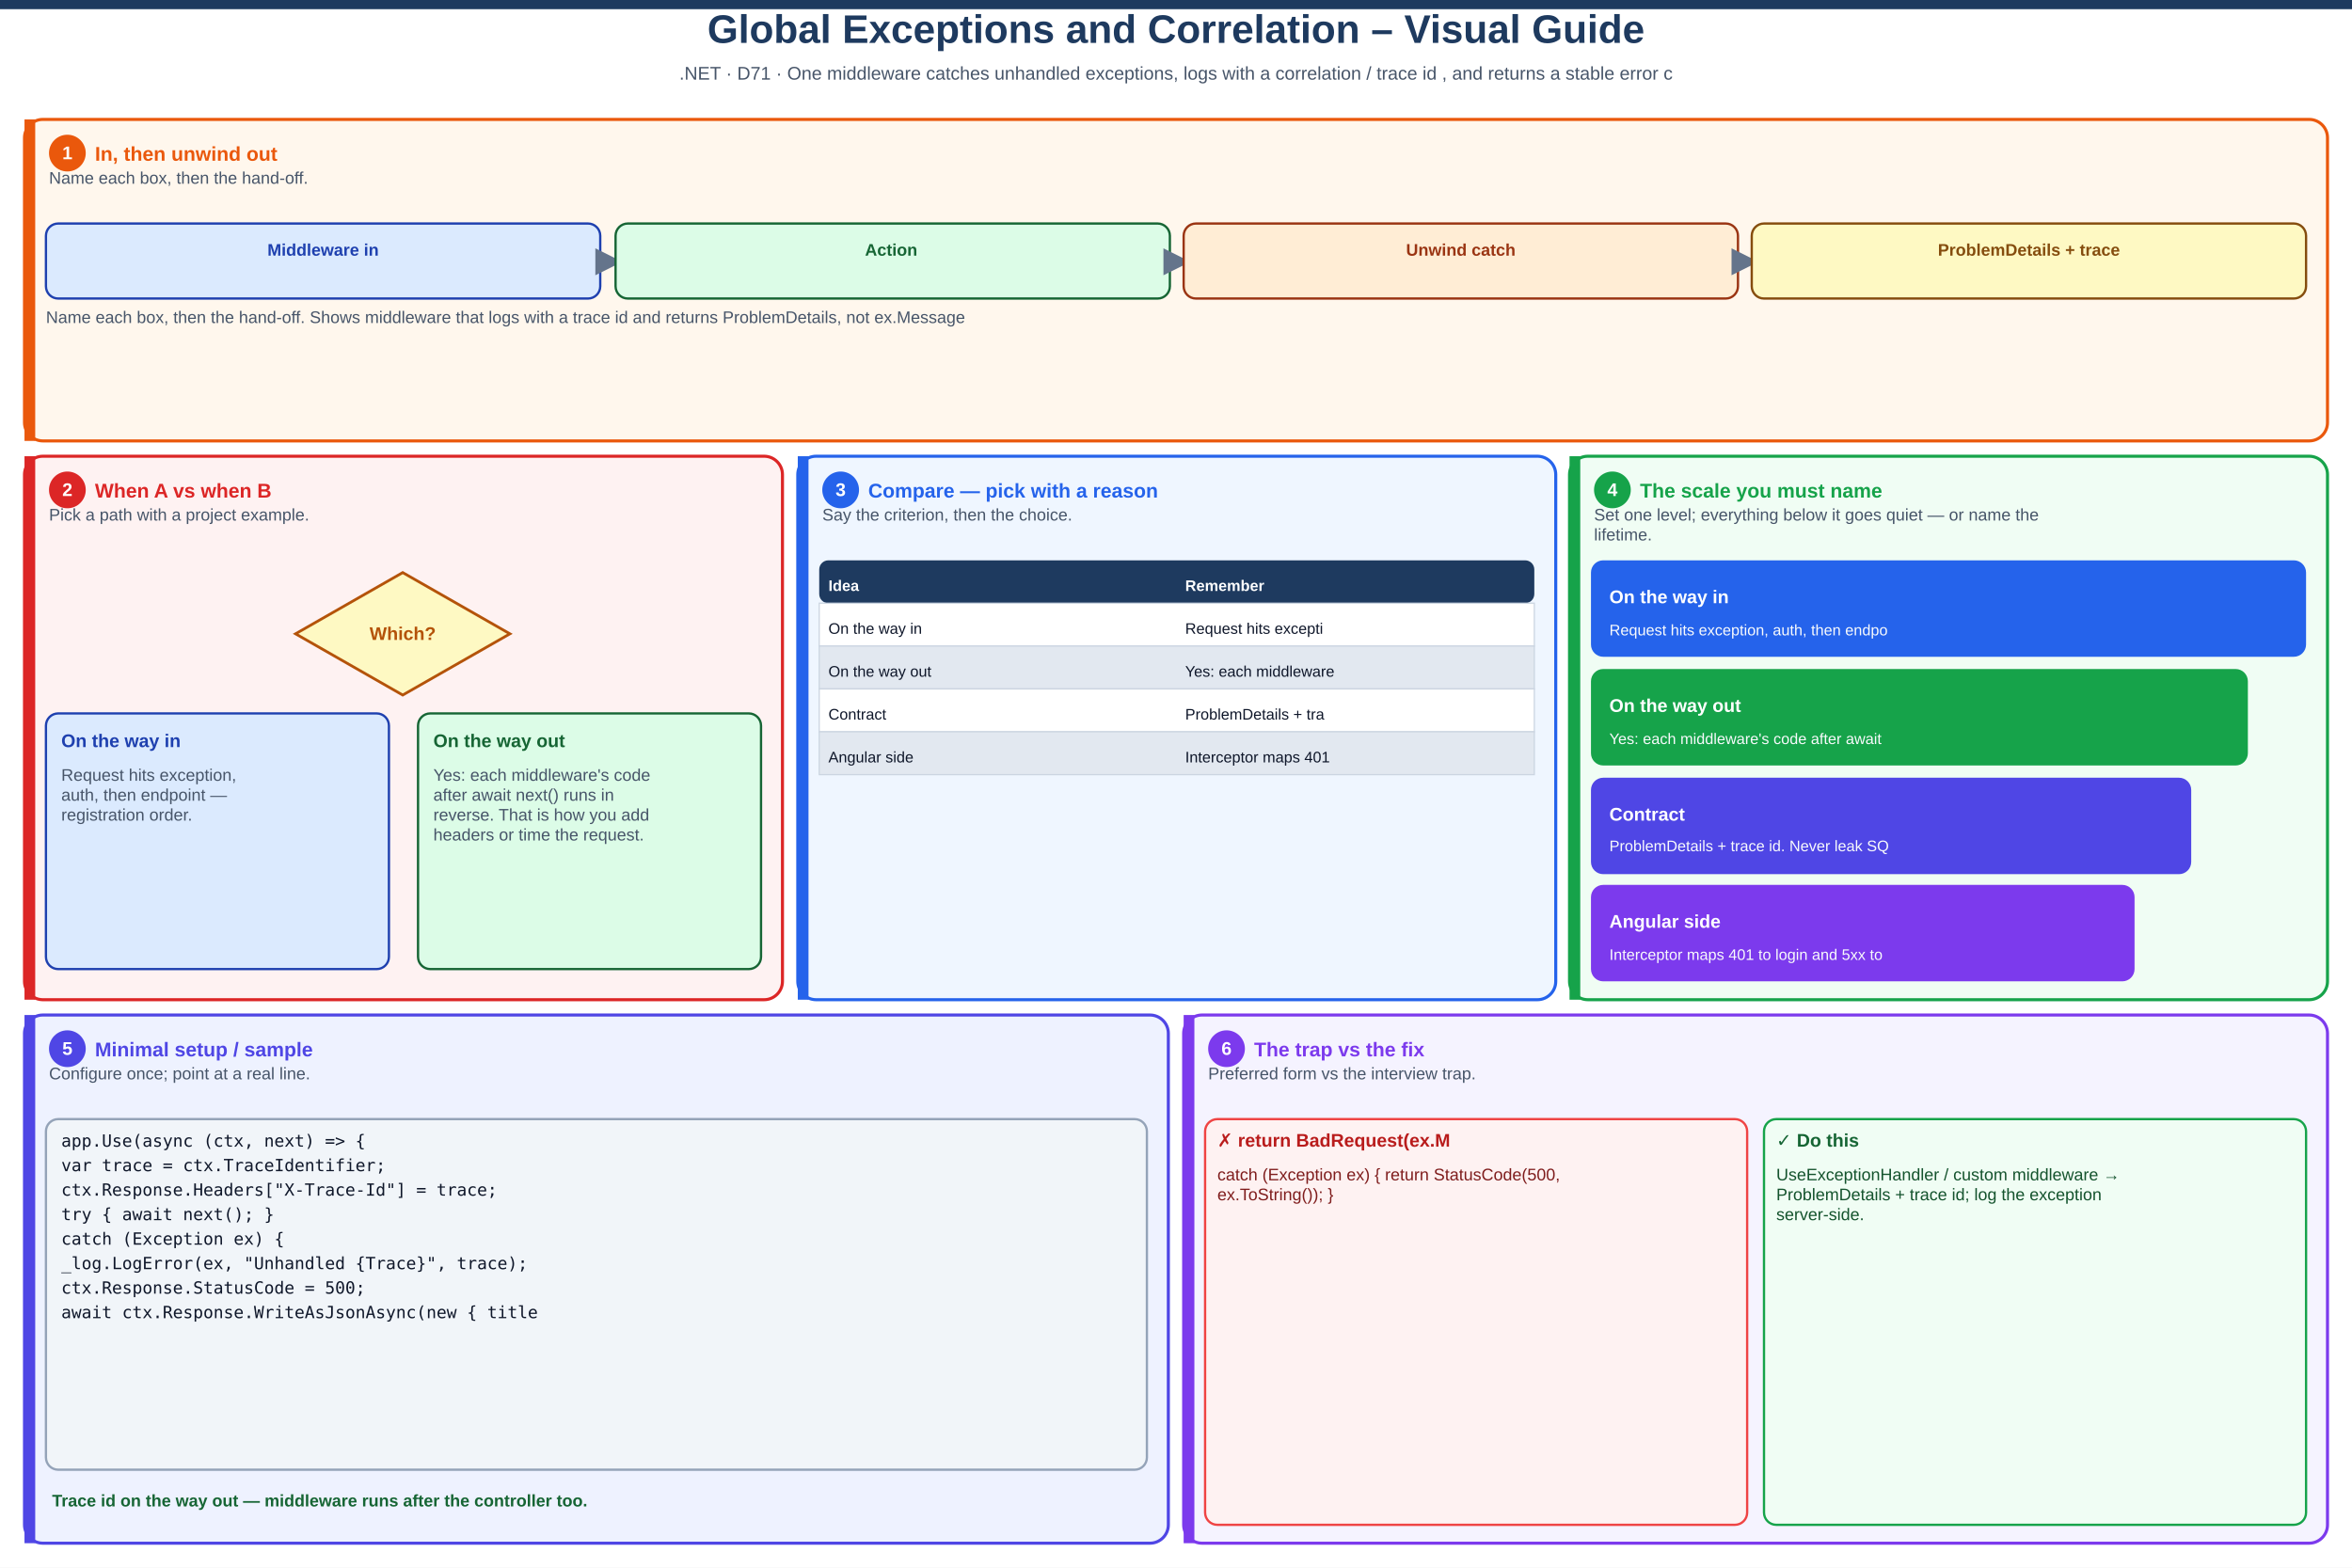
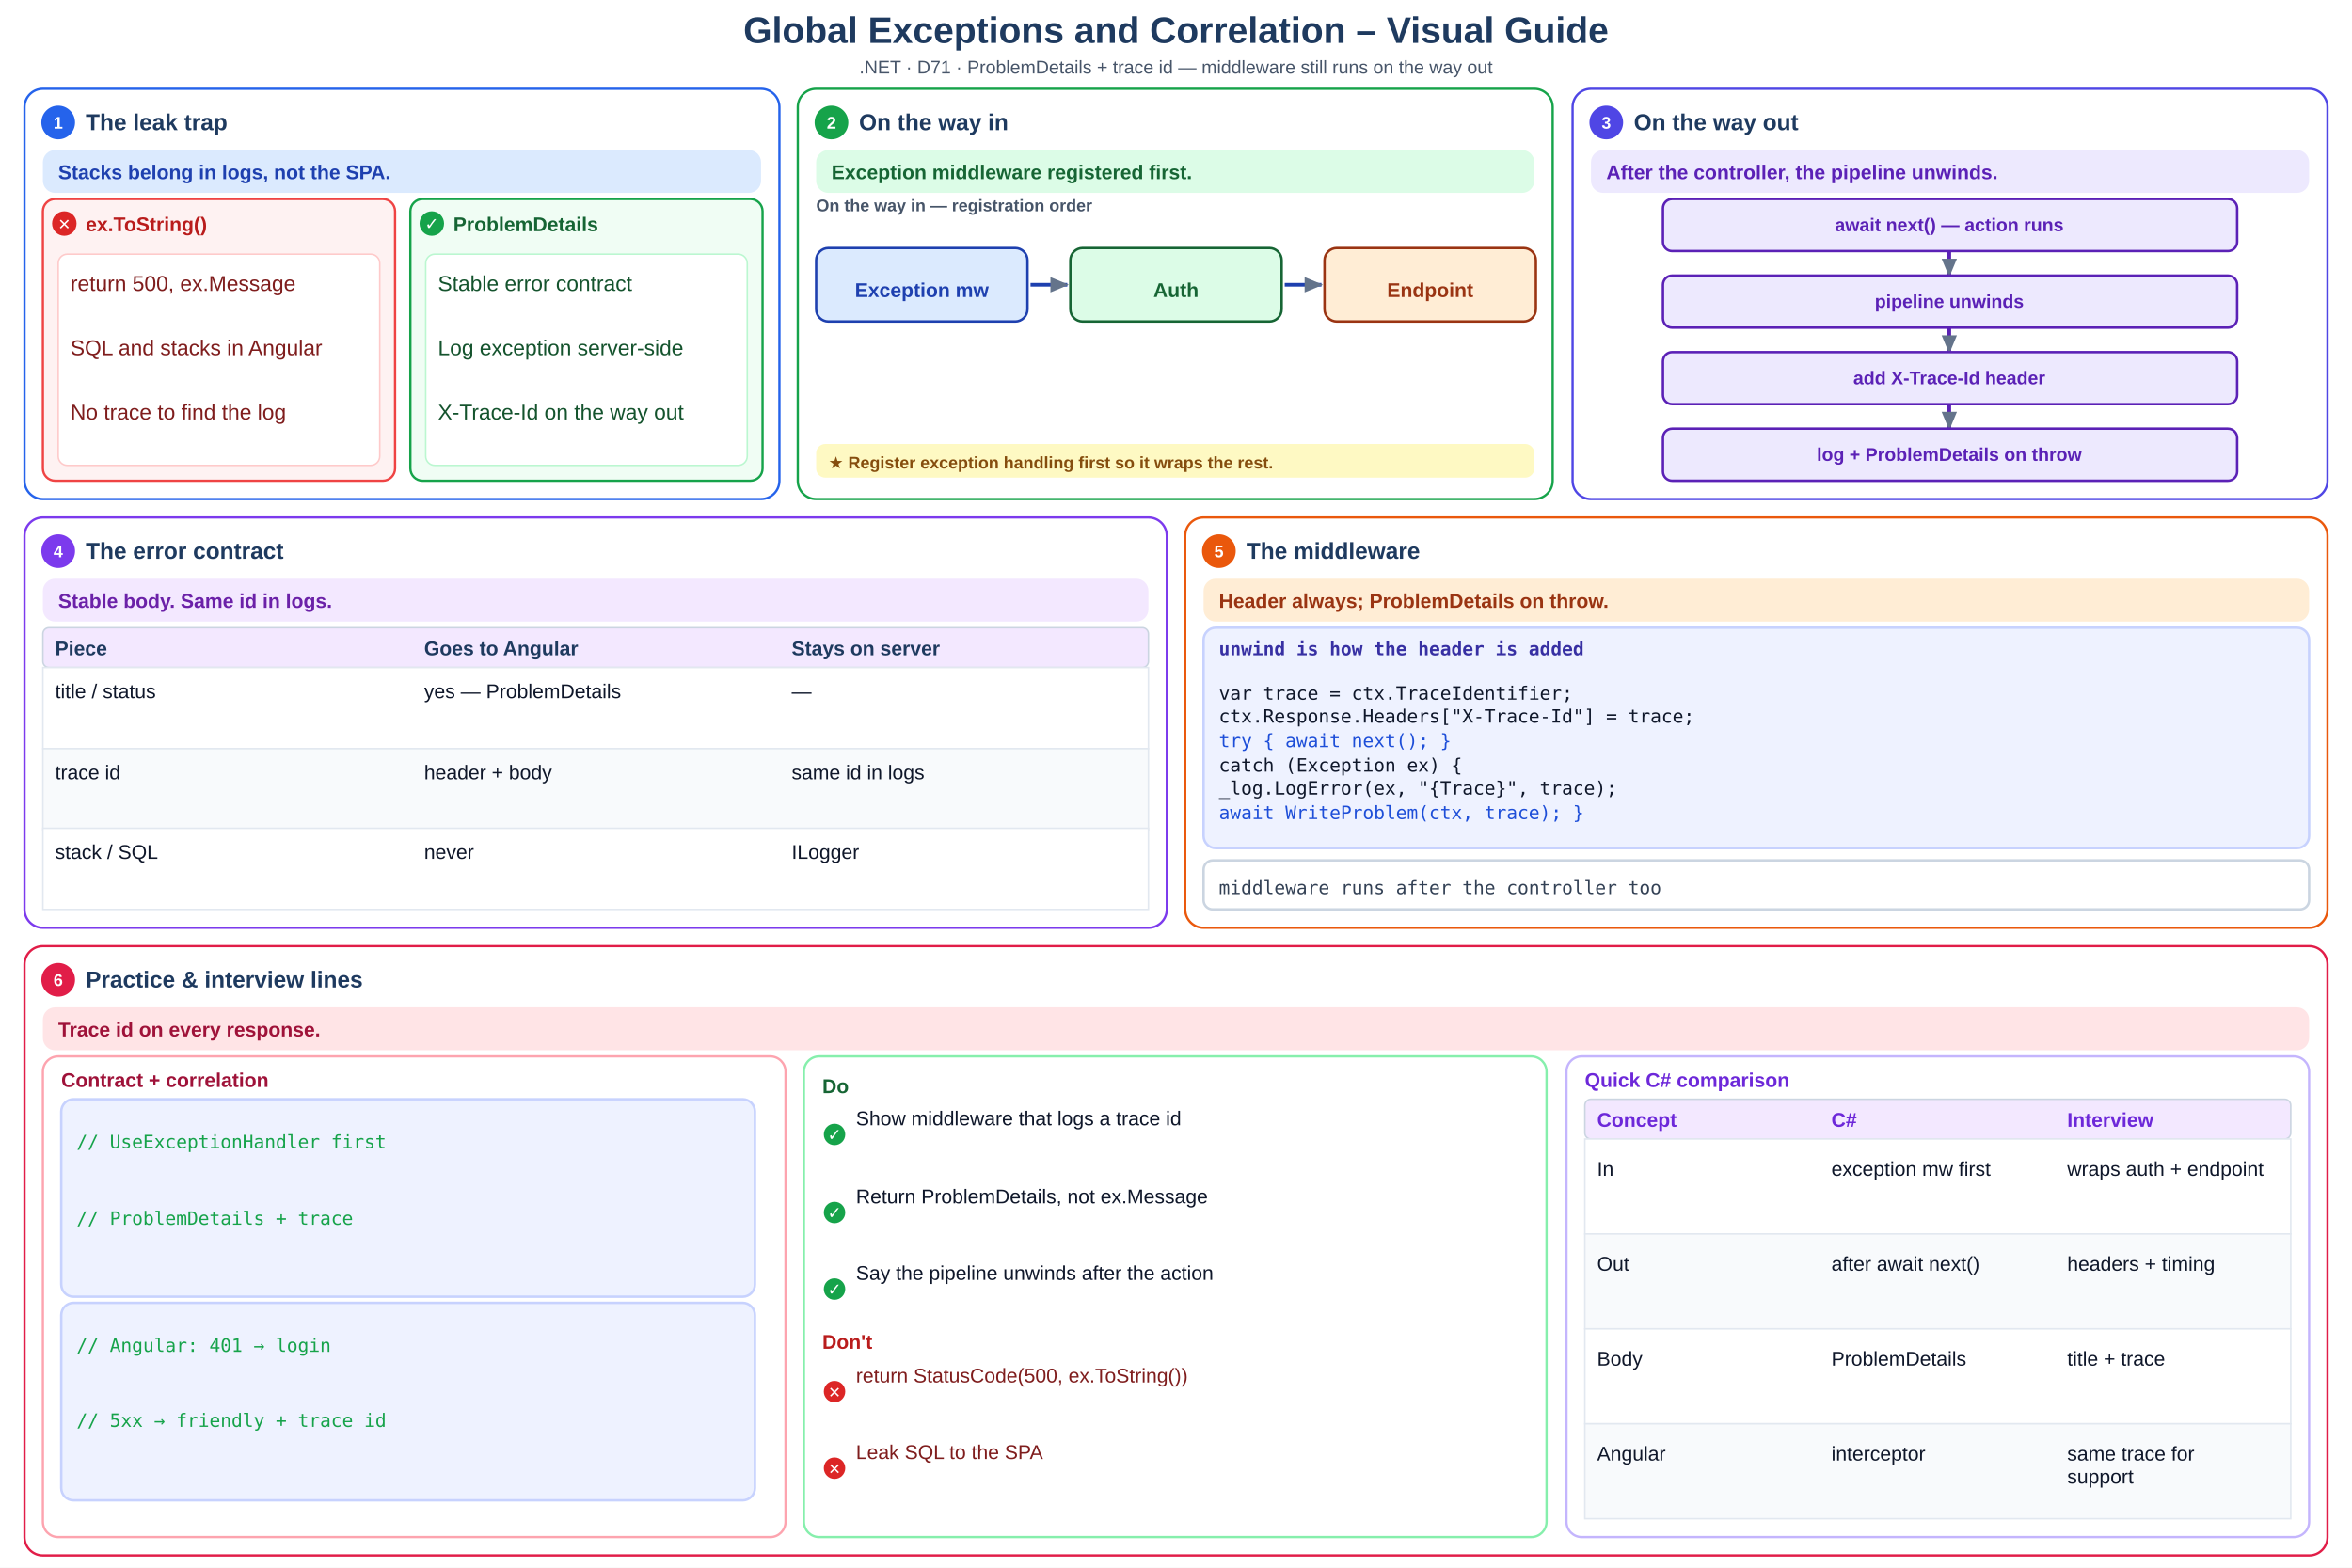
<svg xmlns="http://www.w3.org/2000/svg" width="1536" height="1024" viewBox="0 0 1536 1024">
  <defs>
-     <marker id="arrow" markerWidth="8" markerHeight="8" refX="6" refY="4" orient="auto">
-       <path d="M0,0 L8,4 L0,8 z" fill="#64748b" />
+     <marker id="arrow" markerWidth="12" markerHeight="10" refX="11" refY="5" orient="auto" markerUnits="userSpaceOnUse">
+       <path d="M0,0 L12,5 L0,10 z" fill="#64748b" />
    </marker>
  </defs>
  <rect x="0" y="0" width="1536" height="1024" rx="0" fill="#ffffff" />
-   <rect x="0" y="0" width="1536" height="6" rx="0" fill="#1e3a5f" />
-   <text x="768" y="28" fill="#1e3a5f" font-size="26" font-weight="800" text-anchor="middle" font-family="Segoe UI,Arial,sans-serif">Global Exceptions and Correlation  –  Visual Guide</text>
-   <text x="768" y="52" fill="#475569" font-size="12" font-weight="500" text-anchor="middle" font-family="Segoe UI,Arial,sans-serif">.NET  ·  D71  ·  One middleware catches unhandled exceptions, logs with a correlation / trace id , and returns a stable error c</text>
-   <rect x="16" y="78" width="1504" height="210" rx="12" fill="#fff7ed" stroke="#ea580c" stroke-width="2" />
-   <rect x="16" y="78" width="7" height="210" rx="0" fill="#ea580c" />
-   <circle cx="44" cy="100" r="12" fill="#ea580c" />
-   <text x="44" y="104" fill="#fff" font-size="12" font-weight="800" text-anchor="middle" font-family="Segoe UI,Arial,sans-serif">1</text>
-   <text x="62" y="105" fill="#ea580c" font-size="13" font-weight="800" text-anchor="start" font-family="Segoe UI,Arial,sans-serif">In, then unwind out</text>
-   <text x="32" y="120" fill="#475569" font-size="11" font-weight="500" text-anchor="start" font-family="Segoe UI,Arial,sans-serif">
-     <tspan x="32" dy="0">Name each box, then the hand-off.</tspan>
-   </text>
-   <rect x="30" y="146" width="362" height="49" rx="8" fill="#dbeafe" stroke="#1e40af" stroke-width="1.5" />
-   <text x="211" y="167" fill="#1e40af" font-size="11" font-weight="800" text-anchor="middle" font-family="Segoe UI,Arial,sans-serif">
-     <tspan x="211" dy="0">Middleware in</tspan>
-   </text>
-   <line x1="392" y1="171" x2="402" y2="171" stroke="#1e40af" stroke-width="2.2" marker-end="url(#arrow)" />
-   <rect x="402" y="146" width="362" height="49" rx="8" fill="#dcfce7" stroke="#166534" stroke-width="1.5" />
-   <text x="582" y="167" fill="#166534" font-size="11" font-weight="800" text-anchor="middle" font-family="Segoe UI,Arial,sans-serif">
-     <tspan x="582" dy="0">Action</tspan>
-   </text>
-   <line x1="763" y1="171" x2="773" y2="171" stroke="#1e40af" stroke-width="2.2" marker-end="url(#arrow)" />
-   <rect x="773" y="146" width="362" height="49" rx="8" fill="#ffedd5" stroke="#9a3412" stroke-width="1.5" />
-   <text x="954" y="167" fill="#9a3412" font-size="11" font-weight="800" text-anchor="middle" font-family="Segoe UI,Arial,sans-serif">
-     <tspan x="954" dy="0">Unwind catch</tspan>
-   </text>
-   <line x1="1134" y1="171" x2="1144" y2="171" stroke="#1e40af" stroke-width="2.2" marker-end="url(#arrow)" />
-   <rect x="1144" y="146" width="362" height="49" rx="8" fill="#fef9c3" stroke="#854d0e" stroke-width="1.5" />
-   <text x="1325" y="167" fill="#854d0e" font-size="11" font-weight="800" text-anchor="middle" font-family="Segoe UI,Arial,sans-serif">
-     <tspan x="1325" dy="0">ProblemDetails + trace</tspan>
-   </text>
-   <text x="30" y="211" fill="#475569" font-size="11" font-weight="500" text-anchor="start" font-family="Segoe UI,Arial,sans-serif">
-     <tspan x="30" dy="0">Name each box, then the hand-off. Shows middleware that logs with a trace id and returns ProblemDetails, not ex.Message</tspan>
-   </text>
-   <rect x="16" y="298" width="495" height="355" rx="12" fill="#fef2f2" stroke="#dc2626" stroke-width="2" />
-   <rect x="16" y="298" width="7" height="355" rx="0" fill="#dc2626" />
-   <circle cx="44" cy="320" r="12" fill="#dc2626" />
-   <text x="44" y="324" fill="#fff" font-size="12" font-weight="800" text-anchor="middle" font-family="Segoe UI,Arial,sans-serif">2</text>
-   <text x="62" y="325" fill="#dc2626" font-size="13" font-weight="800" text-anchor="start" font-family="Segoe UI,Arial,sans-serif">When A vs when B</text>
-   <text x="32" y="340" fill="#475569" font-size="11" font-weight="500" text-anchor="start" font-family="Segoe UI,Arial,sans-serif">
-     <tspan x="32" dy="0">Pick a path with a project example.</tspan>
-   </text>
-   <polygon points="263,374 333,414 263,454 193,414" fill="#fef9c3" stroke="#b45309" stroke-width="1.8" />
-   <text x="263" y="418" fill="#b45309" font-size="12" font-weight="800" text-anchor="middle" font-family="Segoe UI,Arial,sans-serif">Which?</text>
-   <rect x="30" y="466" width="224" height="167" rx="8" fill="#dbeafe" stroke="#1e40af" stroke-width="1.5" />
-   <rect x="273" y="466" width="224" height="167" rx="8" fill="#dcfce7" stroke="#166534" stroke-width="1.5" />
-   <text x="40" y="488" fill="#1e40af" font-size="12" font-weight="800" text-anchor="start" font-family="Segoe UI,Arial,sans-serif">On the way in</text>
-   <text x="40" y="510" fill="#475569" font-size="11" font-weight="500" text-anchor="start" font-family="Segoe UI,Arial,sans-serif">
-     <tspan x="40" dy="0">Request hits exception,</tspan>
-     <tspan x="40" dy="13">auth, then endpoint —</tspan>
-     <tspan x="40" dy="13">registration order.</tspan>
-   </text>
-   <text x="283" y="488" fill="#166534" font-size="12" font-weight="800" text-anchor="start" font-family="Segoe UI,Arial,sans-serif">On the way out</text>
-   <text x="283" y="510" fill="#475569" font-size="11" font-weight="500" text-anchor="start" font-family="Segoe UI,Arial,sans-serif">
-     <tspan x="283" dy="0">Yes: each middleware's code</tspan>
-     <tspan x="283" dy="13">after await next() runs in</tspan>
-     <tspan x="283" dy="13">reverse. That is how you add</tspan>
-     <tspan x="283" dy="13">headers or time the request.</tspan>
-   </text>
-   <rect x="521" y="298" width="495" height="355" rx="12" fill="#eff6ff" stroke="#2563eb" stroke-width="2" />
-   <rect x="521" y="298" width="7" height="355" rx="0" fill="#2563eb" />
-   <circle cx="549" cy="320" r="12" fill="#2563eb" />
-   <text x="549" y="324" fill="#fff" font-size="12" font-weight="800" text-anchor="middle" font-family="Segoe UI,Arial,sans-serif">3</text>
-   <text x="567" y="325" fill="#2563eb" font-size="13" font-weight="800" text-anchor="start" font-family="Segoe UI,Arial,sans-serif">Compare — pick with a reason</text>
-   <text x="537" y="340" fill="#475569" font-size="11" font-weight="500" text-anchor="start" font-family="Segoe UI,Arial,sans-serif">
-     <tspan x="537" dy="0">Say the criterion, then the choice.</tspan>
-   </text>
-   <rect x="535" y="366" width="467" height="28" rx="6" fill="#1e3a5f" />
-   <text x="541" y="386" fill="#fff" font-size="10" font-weight="700" text-anchor="start" font-family="Segoe UI,Arial,sans-serif">Idea</text>
-   <text x="774" y="386" fill="#fff" font-size="10" font-weight="700" text-anchor="start" font-family="Segoe UI,Arial,sans-serif">Remember</text>
-   <rect x="535" y="394" width="467" height="28" rx="0" fill="#ffffff" stroke="#cbd5e1" stroke-width="0.8" />
-   <text x="541" y="414" fill="#0f172a" font-size="10" font-weight="500" text-anchor="start" font-family="Segoe UI,Arial,sans-serif">On the way in</text>
-   <text x="774" y="414" fill="#0f172a" font-size="10" font-weight="500" text-anchor="start" font-family="Segoe UI,Arial,sans-serif">Request hits excepti</text>
-   <rect x="535" y="422" width="467" height="28" rx="0" fill="#e2e8f0" stroke="#cbd5e1" stroke-width="0.8" />
-   <text x="541" y="442" fill="#0f172a" font-size="10" font-weight="500" text-anchor="start" font-family="Segoe UI,Arial,sans-serif">On the way out</text>
-   <text x="774" y="442" fill="#0f172a" font-size="10" font-weight="500" text-anchor="start" font-family="Segoe UI,Arial,sans-serif">Yes: each middleware</text>
-   <rect x="535" y="450" width="467" height="28" rx="0" fill="#ffffff" stroke="#cbd5e1" stroke-width="0.8" />
-   <text x="541" y="470" fill="#0f172a" font-size="10" font-weight="500" text-anchor="start" font-family="Segoe UI,Arial,sans-serif">Contract</text>
-   <text x="774" y="470" fill="#0f172a" font-size="10" font-weight="500" text-anchor="start" font-family="Segoe UI,Arial,sans-serif">ProblemDetails + tra</text>
-   <rect x="535" y="478" width="467" height="28" rx="0" fill="#e2e8f0" stroke="#cbd5e1" stroke-width="0.8" />
-   <text x="541" y="498" fill="#0f172a" font-size="10" font-weight="500" text-anchor="start" font-family="Segoe UI,Arial,sans-serif">Angular side</text>
-   <text x="774" y="498" fill="#0f172a" font-size="10" font-weight="500" text-anchor="start" font-family="Segoe UI,Arial,sans-serif">Interceptor maps 401</text>
-   <rect x="1025" y="298" width="495" height="355" rx="12" fill="#f0fdf4" stroke="#16a34a" stroke-width="2" />
-   <rect x="1025" y="298" width="7" height="355" rx="0" fill="#16a34a" />
-   <circle cx="1053" cy="320" r="12" fill="#16a34a" />
-   <text x="1053" y="324" fill="#fff" font-size="12" font-weight="800" text-anchor="middle" font-family="Segoe UI,Arial,sans-serif">4</text>
-   <text x="1071" y="325" fill="#16a34a" font-size="13" font-weight="800" text-anchor="start" font-family="Segoe UI,Arial,sans-serif">The scale you must name</text>
-   <text x="1041" y="340" fill="#475569" font-size="11" font-weight="500" text-anchor="start" font-family="Segoe UI,Arial,sans-serif">
-     <tspan x="1041" dy="0">Set one level; everything below it goes quiet — or name the</tspan>
-     <tspan x="1041" dy="13">lifetime.</tspan>
-   </text>
-   <rect x="1039" y="366" width="467" height="63" rx="8" fill="#2563eb" />
-   <text x="1051" y="394" fill="#fff" font-size="12" font-weight="800" text-anchor="start" font-family="Segoe UI,Arial,sans-serif">On the way in</text>
-   <text x="1051" y="415" fill="#f8fafc" font-size="10" font-weight="500" text-anchor="start" font-family="Segoe UI,Arial,sans-serif">Request hits exception, auth, then endpo</text>
-   <rect x="1039" y="437" width="429" height="63" rx="8" fill="#16a34a" />
-   <text x="1051" y="465" fill="#fff" font-size="12" font-weight="800" text-anchor="start" font-family="Segoe UI,Arial,sans-serif">On the way out</text>
-   <text x="1051" y="486" fill="#f8fafc" font-size="10" font-weight="500" text-anchor="start" font-family="Segoe UI,Arial,sans-serif">Yes: each middleware's code after await </text>
-   <rect x="1039" y="508" width="392" height="63" rx="8" fill="#4f46e5" />
-   <text x="1051" y="536" fill="#fff" font-size="12" font-weight="800" text-anchor="start" font-family="Segoe UI,Arial,sans-serif">Contract</text>
-   <text x="1051" y="556" fill="#f8fafc" font-size="10" font-weight="500" text-anchor="start" font-family="Segoe UI,Arial,sans-serif">ProblemDetails + trace id. Never leak SQ</text>
-   <rect x="1039" y="578" width="355" height="63" rx="8" fill="#7c3aed" />
-   <text x="1051" y="606" fill="#fff" font-size="12" font-weight="800" text-anchor="start" font-family="Segoe UI,Arial,sans-serif">Angular side</text>
-   <text x="1051" y="627" fill="#f8fafc" font-size="10" font-weight="500" text-anchor="start" font-family="Segoe UI,Arial,sans-serif">Interceptor maps 401 to login and 5xx to</text>
-   <rect x="16" y="663" width="747" height="345" rx="12" fill="#eef2ff" stroke="#4f46e5" stroke-width="2" />
-   <rect x="16" y="663" width="7" height="345" rx="0" fill="#4f46e5" />
-   <circle cx="44" cy="685" r="12" fill="#4f46e5" />
-   <text x="44" y="689" fill="#fff" font-size="12" font-weight="800" text-anchor="middle" font-family="Segoe UI,Arial,sans-serif">5</text>
-   <text x="62" y="690" fill="#4f46e5" font-size="13" font-weight="800" text-anchor="start" font-family="Segoe UI,Arial,sans-serif">Minimal setup / sample</text>
-   <text x="32" y="705" fill="#475569" font-size="11" font-weight="500" text-anchor="start" font-family="Segoe UI,Arial,sans-serif">
-     <tspan x="32" dy="0">Configure once; point at a real line.</tspan>
-   </text>
-   <rect x="30" y="731" width="719" height="229" rx="8" fill="#f1f5f9" stroke="#94a3b8" stroke-width="1.5" />
-   <text x="40" y="749" fill="#0f172a" font-size="11" font-weight="500" text-anchor="start" font-family="Consolas,Menlo,monospace">app.Use(async (ctx, next) =&gt; {</text>
-   <text x="40" y="765" fill="#0f172a" font-size="11" font-weight="500" text-anchor="start" font-family="Consolas,Menlo,monospace">    var trace = ctx.TraceIdentifier;</text>
-   <text x="40" y="781" fill="#0f172a" font-size="11" font-weight="500" text-anchor="start" font-family="Consolas,Menlo,monospace">    ctx.Response.Headers["X-Trace-Id"] = trace;</text>
-   <text x="40" y="797" fill="#0f172a" font-size="11" font-weight="500" text-anchor="start" font-family="Consolas,Menlo,monospace">    try { await next(); }</text>
-   <text x="40" y="813" fill="#0f172a" font-size="11" font-weight="500" text-anchor="start" font-family="Consolas,Menlo,monospace">    catch (Exception ex) {</text>
-   <text x="40" y="829" fill="#0f172a" font-size="11" font-weight="500" text-anchor="start" font-family="Consolas,Menlo,monospace">        _log.LogError(ex, "Unhandled {Trace}", trace);</text>
-   <text x="40" y="845" fill="#0f172a" font-size="11" font-weight="500" text-anchor="start" font-family="Consolas,Menlo,monospace">        ctx.Response.StatusCode = 500;</text>
-   <text x="40" y="861" fill="#0f172a" font-size="11" font-weight="500" text-anchor="start" font-family="Consolas,Menlo,monospace">        await ctx.Response.WriteAsJsonAsync(new { title </text>
-   <text x="34" y="984" fill="#166534" font-size="11" font-weight="700" text-anchor="start" font-family="Segoe UI,Arial,sans-serif">Trace id on the way out — middleware runs after the controller too.</text>
-   <rect x="773" y="663" width="747" height="345" rx="12" fill="#f5f3ff" stroke="#7c3aed" stroke-width="2" />
-   <rect x="773" y="663" width="7" height="345" rx="0" fill="#7c3aed" />
-   <circle cx="801" cy="685" r="12" fill="#7c3aed" />
-   <text x="801" y="689" fill="#fff" font-size="12" font-weight="800" text-anchor="middle" font-family="Segoe UI,Arial,sans-serif">6</text>
-   <text x="819" y="690" fill="#7c3aed" font-size="13" font-weight="800" text-anchor="start" font-family="Segoe UI,Arial,sans-serif">The trap vs the fix</text>
-   <text x="789" y="705" fill="#475569" font-size="11" font-weight="500" text-anchor="start" font-family="Segoe UI,Arial,sans-serif">
-     <tspan x="789" dy="0">Preferred form vs the interview trap.</tspan>
-   </text>
-   <rect x="787" y="731" width="354" height="265" rx="8" fill="#fef2f2" stroke="#ef4444" stroke-width="1.5" />
-   <text x="795" y="749" fill="#b91c1c" font-size="12" font-weight="800" text-anchor="start" font-family="Segoe UI,Arial,sans-serif">✗  return BadRequest(ex.M</text>
-   <text x="795" y="771" fill="#7f1d1d" font-size="11" font-weight="500" text-anchor="start" font-family="Segoe UI,Arial,sans-serif">
-     <tspan x="795" dy="0">catch (Exception ex) { return StatusCode(500,</tspan>
-     <tspan x="795" dy="13">ex.ToString()); }</tspan>
-   </text>
-   <rect x="1152" y="731" width="354" height="265" rx="8" fill="#f0fdf4" stroke="#16a34a" stroke-width="1.5" />
-   <text x="1160" y="749" fill="#166534" font-size="12" font-weight="800" text-anchor="start" font-family="Segoe UI,Arial,sans-serif">✓  Do this</text>
-   <text x="1160" y="771" fill="#14532d" font-size="11" font-weight="500" text-anchor="start" font-family="Segoe UI,Arial,sans-serif">
-     <tspan x="1160" dy="0">UseExceptionHandler / custom middleware →</tspan>
-     <tspan x="1160" dy="13">ProblemDetails + trace id; log the exception</tspan>
-     <tspan x="1160" dy="13">server-side.</tspan>
+   <text x="768" y="28" fill="#1e3a5f" font-size="24" font-weight="800" text-anchor="middle" font-family="Segoe UI,Arial,sans-serif">Global Exceptions and Correlation  –  Visual Guide</text>
+   <text x="768" y="48" fill="#475569" font-size="12" font-weight="500" text-anchor="middle" font-family="Segoe UI,Arial,sans-serif">.NET · D71  ·  ProblemDetails + trace id — middleware still runs on the way out</text>
+   <rect x="16" y="58" width="493" height="268" rx="12" fill="#fff" stroke="#2563eb" stroke-width="1.5" />
+   <circle cx="38" cy="80" r="11" fill="#2563eb" />
+   <text x="38" y="84" fill="#fff" font-size="11" font-weight="800" text-anchor="middle" font-family="Segoe UI,Arial,sans-serif">1</text>
+   <text x="56" y="85" fill="#1e3a5f" font-size="15" font-weight="800" text-anchor="start" font-family="Segoe UI,Arial,sans-serif">The leak trap</text>
+   <rect x="28" y="98" width="469" height="28" rx="8" fill="#dbeafe" />
+   <text x="38" y="117" fill="#1e40af" font-size="13" font-weight="700" text-anchor="start" font-family="Segoe UI,Arial,sans-serif">Stacks belong in logs, not the SPA.</text>
+   <rect x="28" y="130" width="230" height="184" rx="8" fill="#fef2f2" stroke="#ef4444" stroke-width="1.5" />
+   <circle cx="42" cy="146" r="8" fill="#dc2626" />
+   <text x="42" y="150" fill="#fff" font-size="10" font-weight="800" text-anchor="middle" font-family="Segoe UI,Arial,sans-serif">✕</text>
+   <text x="56" y="151" fill="#b91c1c" font-size="13" font-weight="800" text-anchor="start" font-family="Segoe UI,Arial,sans-serif">ex.ToString()</text>
+   <rect x="38" y="166" width="210" height="138" rx="6" fill="#fff" stroke="#fecaca" stroke-width="1" />
+   <text x="46" y="190" fill="#7f1d1d" font-size="14" font-weight="500" font-family="Segoe UI,Arial,sans-serif">
+     <tspan x="46" dy="0">return 500, ex.Message</tspan>
+   </text>
+   <text x="46" y="232" fill="#7f1d1d" font-size="14" font-weight="500" font-family="Segoe UI,Arial,sans-serif">
+     <tspan x="46" dy="0">SQL and stacks in Angular</tspan>
+   </text>
+   <text x="46" y="274" fill="#7f1d1d" font-size="14" font-weight="500" font-family="Segoe UI,Arial,sans-serif">
+     <tspan x="46" dy="0">No trace to find the log</tspan>
+   </text>
+   <rect x="268" y="130" width="230" height="184" rx="8" fill="#f0fdf4" stroke="#16a34a" stroke-width="1.5" />
+   <circle cx="282" cy="146" r="8" fill="#16a34a" />
+   <text x="282" y="150" fill="#fff" font-size="11" font-weight="800" text-anchor="middle" font-family="Segoe UI,Arial,sans-serif">✓</text>
+   <text x="296" y="151" fill="#166534" font-size="13" font-weight="800" text-anchor="start" font-family="Segoe UI,Arial,sans-serif">ProblemDetails</text>
+   <rect x="278" y="166" width="210" height="138" rx="6" fill="#fff" stroke="#bbf7d0" stroke-width="1" />
+   <text x="286" y="190" fill="#14532d" font-size="14" font-weight="500" font-family="Segoe UI,Arial,sans-serif">
+     <tspan x="286" dy="0">Stable error contract</tspan>
+   </text>
+   <text x="286" y="232" fill="#14532d" font-size="14" font-weight="500" font-family="Segoe UI,Arial,sans-serif">
+     <tspan x="286" dy="0">Log exception server-side</tspan>
+   </text>
+   <text x="286" y="274" fill="#14532d" font-size="14" font-weight="500" font-family="Segoe UI,Arial,sans-serif">
+     <tspan x="286" dy="0">X-Trace-Id on the way out</tspan>
+   </text>
+   <rect x="521" y="58" width="493" height="268" rx="12" fill="#fff" stroke="#16a34a" stroke-width="1.5" />
+   <circle cx="543" cy="80" r="11" fill="#16a34a" />
+   <text x="543" y="84" fill="#fff" font-size="11" font-weight="800" text-anchor="middle" font-family="Segoe UI,Arial,sans-serif">2</text>
+   <text x="561" y="85" fill="#1e3a5f" font-size="15" font-weight="800" text-anchor="start" font-family="Segoe UI,Arial,sans-serif">On the way in</text>
+   <rect x="533" y="98" width="469" height="28" rx="8" fill="#dcfce7" />
+   <text x="543" y="117" fill="#166534" font-size="13" font-weight="700" text-anchor="start" font-family="Segoe UI,Arial,sans-serif">Exception middleware registered first.</text>
+   <text x="533" y="138" fill="#475569" font-size="11" font-weight="700" text-anchor="start" font-family="Segoe UI,Arial,sans-serif">On the way in — registration order</text>
+   <rect x="533" y="162" width="138" height="48" rx="8" fill="#dbeafe" stroke="#1e40af" stroke-width="1.6" />
+   <text x="602" y="194" fill="#1e40af" font-size="13" font-weight="700" text-anchor="middle" font-family="Segoe UI,Arial,sans-serif">Exception mw</text>
+   <line x1="673" y1="186" x2="697" y2="186" stroke="#1e40af" stroke-width="2.4" marker-end="url(#arrow)" />
+   <rect x="699" y="162" width="138" height="48" rx="8" fill="#dcfce7" stroke="#166534" stroke-width="1.6" />
+   <text x="768" y="194" fill="#166534" font-size="13" font-weight="700" text-anchor="middle" font-family="Segoe UI,Arial,sans-serif">Auth</text>
+   <line x1="839" y1="186" x2="863" y2="186" stroke="#1e40af" stroke-width="2.4" marker-end="url(#arrow)" />
+   <rect x="865" y="162" width="138" height="48" rx="8" fill="#ffedd5" stroke="#9a3412" stroke-width="1.6" />
+   <text x="934" y="194" fill="#9a3412" font-size="13" font-weight="700" text-anchor="middle" font-family="Segoe UI,Arial,sans-serif">Endpoint</text>
+   <rect x="533" y="290" width="469" height="22" rx="6" fill="#fef9c3" />
+   <text x="541" y="306" fill="#854d0e" font-size="11" font-weight="700" text-anchor="start" font-family="Segoe UI,Arial,sans-serif">★  Register exception handling first so it wraps the rest.</text>
+   <rect x="1027" y="58" width="493" height="268" rx="12" fill="#fff" stroke="#4f46e5" stroke-width="1.5" />
+   <circle cx="1049" cy="80" r="11" fill="#4f46e5" />
+   <text x="1049" y="84" fill="#fff" font-size="11" font-weight="800" text-anchor="middle" font-family="Segoe UI,Arial,sans-serif">3</text>
+   <text x="1067" y="85" fill="#1e3a5f" font-size="15" font-weight="800" text-anchor="start" font-family="Segoe UI,Arial,sans-serif">On the way out</text>
+   <rect x="1039" y="98" width="469" height="28" rx="8" fill="#ede9fe" />
+   <text x="1049" y="117" fill="#5b21b6" font-size="13" font-weight="700" text-anchor="start" font-family="Segoe UI,Arial,sans-serif">After the controller, the pipeline unwinds.</text>
+   <rect x="1086" y="130" width="375" height="34" rx="6" fill="#ede9fe" stroke="#5b21b6" stroke-width="1.6" />
+   <text x="1273" y="151" fill="#5b21b6" font-size="12" font-weight="700" text-anchor="middle" font-family="Segoe UI,Arial,sans-serif">await next() — action runs</text>
+   <line x1="1273" y1="164" x2="1273" y2="180" stroke="#5b21b6" stroke-width="2.4" marker-end="url(#arrow)" />
+   <rect x="1086" y="180" width="375" height="34" rx="6" fill="#ede9fe" stroke="#5b21b6" stroke-width="1.6" />
+   <text x="1273" y="201" fill="#5b21b6" font-size="12" font-weight="700" text-anchor="middle" font-family="Segoe UI,Arial,sans-serif">pipeline unwinds</text>
+   <line x1="1273" y1="214" x2="1273" y2="230" stroke="#5b21b6" stroke-width="2.4" marker-end="url(#arrow)" />
+   <rect x="1086" y="230" width="375" height="34" rx="6" fill="#ede9fe" stroke="#5b21b6" stroke-width="1.6" />
+   <text x="1273" y="251" fill="#5b21b6" font-size="12" font-weight="700" text-anchor="middle" font-family="Segoe UI,Arial,sans-serif">add X-Trace-Id header</text>
+   <line x1="1273" y1="264" x2="1273" y2="280" stroke="#5b21b6" stroke-width="2.4" marker-end="url(#arrow)" />
+   <rect x="1086" y="280" width="375" height="34" rx="6" fill="#ede9fe" stroke="#5b21b6" stroke-width="1.6" />
+   <text x="1273" y="301" fill="#5b21b6" font-size="12" font-weight="700" text-anchor="middle" font-family="Segoe UI,Arial,sans-serif">log + ProblemDetails on throw</text>
+   <rect x="16" y="338" width="746" height="268" rx="12" fill="#fff" stroke="#7c3aed" stroke-width="1.5" />
+   <circle cx="38" cy="360" r="11" fill="#7c3aed" />
+   <text x="38" y="364" fill="#fff" font-size="11" font-weight="800" text-anchor="middle" font-family="Segoe UI,Arial,sans-serif">4</text>
+   <text x="56" y="365" fill="#1e3a5f" font-size="15" font-weight="800" text-anchor="start" font-family="Segoe UI,Arial,sans-serif">The error contract</text>
+   <rect x="28" y="378" width="722" height="28" rx="8" fill="#f3e8ff" />
+   <text x="38" y="397" fill="#6b21a8" font-size="13" font-weight="700" text-anchor="start" font-family="Segoe UI,Arial,sans-serif">Stable body. Same id in logs.</text>
+   <rect x="28" y="410" width="722" height="26" rx="4" fill="#f3e8ff" stroke="#cbd5e1" stroke-width="1" />
+   <text x="36" y="428" fill="#1e3a5f" font-size="13" font-weight="700" text-anchor="start" font-family="Segoe UI,Arial,sans-serif">Piece</text>
+   <text x="277" y="428" fill="#1e3a5f" font-size="13" font-weight="700" text-anchor="start" font-family="Segoe UI,Arial,sans-serif">Goes to Angular</text>
+   <text x="517" y="428" fill="#1e3a5f" font-size="13" font-weight="700" text-anchor="start" font-family="Segoe UI,Arial,sans-serif">Stays on server</text>
+   <rect x="28" y="436" width="722" height="53" rx="0" fill="#ffffff" stroke="#e2e8f0" stroke-width="1" />
+   <text x="36" y="456" fill="#0f172a" font-size="13" font-weight="500" font-family="Segoe UI,Arial,sans-serif">
+     <tspan x="36" dy="0">title / status</tspan>
+   </text>
+   <text x="277" y="456" fill="#0f172a" font-size="13" font-weight="500" font-family="Segoe UI,Arial,sans-serif">
+     <tspan x="277" dy="0">yes — ProblemDetails</tspan>
+   </text>
+   <text x="517" y="456" fill="#0f172a" font-size="13" font-weight="500" font-family="Segoe UI,Arial,sans-serif">
+     <tspan x="517" dy="0">—</tspan>
+   </text>
+   <rect x="28" y="489" width="722" height="53" rx="0" fill="#f8fafc" stroke="#e2e8f0" stroke-width="1" />
+   <text x="36" y="509" fill="#0f172a" font-size="13" font-weight="500" font-family="Segoe UI,Arial,sans-serif">
+     <tspan x="36" dy="0">trace id</tspan>
+   </text>
+   <text x="277" y="509" fill="#0f172a" font-size="13" font-weight="500" font-family="Segoe UI,Arial,sans-serif">
+     <tspan x="277" dy="0">header + body</tspan>
+   </text>
+   <text x="517" y="509" fill="#0f172a" font-size="13" font-weight="500" font-family="Segoe UI,Arial,sans-serif">
+     <tspan x="517" dy="0">same id in logs</tspan>
+   </text>
+   <rect x="28" y="541" width="722" height="53" rx="0" fill="#ffffff" stroke="#e2e8f0" stroke-width="1" />
+   <text x="36" y="561" fill="#0f172a" font-size="13" font-weight="500" font-family="Segoe UI,Arial,sans-serif">
+     <tspan x="36" dy="0">stack / SQL</tspan>
+   </text>
+   <text x="277" y="561" fill="#0f172a" font-size="13" font-weight="500" font-family="Segoe UI,Arial,sans-serif">
+     <tspan x="277" dy="0">never</tspan>
+   </text>
+   <text x="517" y="561" fill="#0f172a" font-size="13" font-weight="500" font-family="Segoe UI,Arial,sans-serif">
+     <tspan x="517" dy="0">ILogger</tspan>
+   </text>
+   <rect x="774" y="338" width="746" height="268" rx="12" fill="#fff" stroke="#ea580c" stroke-width="1.5" />
+   <circle cx="796" cy="360" r="11" fill="#ea580c" />
+   <text x="796" y="364" fill="#fff" font-size="11" font-weight="800" text-anchor="middle" font-family="Segoe UI,Arial,sans-serif">5</text>
+   <text x="814" y="365" fill="#1e3a5f" font-size="15" font-weight="800" text-anchor="start" font-family="Segoe UI,Arial,sans-serif">The middleware</text>
+   <rect x="786" y="378" width="722" height="28" rx="8" fill="#ffedd5" />
+   <text x="796" y="397" fill="#9a3412" font-size="13" font-weight="700" text-anchor="start" font-family="Segoe UI,Arial,sans-serif">Header always; ProblemDetails on throw.</text>
+   <rect x="786" y="410" width="722" height="144" rx="8" fill="#eef2ff" stroke="#c7d2fe" stroke-width="1.6" />
+   <text x="796" y="428" fill="#3730a3" font-size="12" font-weight="800" text-anchor="start" font-family="Consolas,Menlo,monospace">unwind is how the header is added</text>
+   <text x="796" y="457" fill="#0f172a" font-size="12" font-weight="500" text-anchor="start" font-family="Consolas,Menlo,monospace">var trace = ctx.TraceIdentifier;</text>
+   <text x="796" y="472" fill="#0f172a" font-size="12" font-weight="500" text-anchor="start" font-family="Consolas,Menlo,monospace">ctx.Response.Headers["X-Trace-Id"] = trace;</text>
+   <text x="796" y="488" fill="#1d4ed8" font-size="12" font-weight="500" text-anchor="start" font-family="Consolas,Menlo,monospace">try { await next(); }</text>
+   <text x="796" y="504" fill="#0f172a" font-size="12" font-weight="500" text-anchor="start" font-family="Consolas,Menlo,monospace">catch (Exception ex) {</text>
+   <text x="796" y="519" fill="#0f172a" font-size="12" font-weight="500" text-anchor="start" font-family="Consolas,Menlo,monospace">  _log.LogError(ex, "{Trace}", trace);</text>
+   <text x="796" y="535" fill="#1d4ed8" font-size="12" font-weight="500" text-anchor="start" font-family="Consolas,Menlo,monospace">  await WriteProblem(ctx, trace); }</text>
+   <rect x="786" y="562" width="722" height="32" rx="6" fill="#fff" stroke="#cbd5e1" stroke-width="1.6" />
+   <text x="796" y="584" fill="#334155" font-size="12" font-weight="500" text-anchor="start" font-family="Consolas,Menlo,monospace">middleware runs after the controller too</text>
+   <rect x="16" y="618" width="1504" height="398" rx="12" fill="#fff" stroke="#e11d48" stroke-width="1.5" />
+   <circle cx="38" cy="640" r="11" fill="#e11d48" />
+   <text x="38" y="644" fill="#fff" font-size="11" font-weight="800" text-anchor="middle" font-family="Segoe UI,Arial,sans-serif">6</text>
+   <text x="56" y="645" fill="#1e3a5f" font-size="15" font-weight="800" text-anchor="start" font-family="Segoe UI,Arial,sans-serif">Practice &amp; interview lines</text>
+   <rect x="28" y="658" width="1480" height="28" rx="8" fill="#ffe4e6" />
+   <text x="38" y="677" fill="#9f1239" font-size="13" font-weight="700" text-anchor="start" font-family="Segoe UI,Arial,sans-serif">Trace id on every response.</text>
+   <rect x="28" y="690" width="485" height="314" rx="10" fill="#fff" stroke="#fda4af" stroke-width="1.5" />
+   <text x="40" y="710" fill="#9f1239" font-size="13" font-weight="800" text-anchor="start" font-family="Segoe UI,Arial,sans-serif">Contract + correlation</text>
+   <rect x="40" y="718" width="453" height="129" rx="8" fill="#eef2ff" stroke="#c7d2fe" stroke-width="1.6" />
+   <text x="50" y="750" fill="#16a34a" font-size="12" font-weight="500" text-anchor="start" font-family="Consolas,Menlo,monospace">// UseExceptionHandler first</text>
+   <text x="50" y="800" fill="#16a34a" font-size="12" font-weight="500" text-anchor="start" font-family="Consolas,Menlo,monospace">// ProblemDetails + trace</text>
+   <rect x="40" y="851" width="453" height="129" rx="8" fill="#eef2ff" stroke="#c7d2fe" stroke-width="1.6" />
+   <text x="50" y="883" fill="#16a34a" font-size="12" font-weight="500" text-anchor="start" font-family="Consolas,Menlo,monospace">// Angular: 401 → login</text>
+   <text x="50" y="932" fill="#16a34a" font-size="12" font-weight="500" text-anchor="start" font-family="Consolas,Menlo,monospace">// 5xx → friendly + trace id</text>
+   <rect x="525" y="690" width="485" height="314" rx="10" fill="#fff" stroke="#86efac" stroke-width="1.5" />
+   <text x="537" y="714" fill="#166534" font-size="13" font-weight="800" text-anchor="start" font-family="Segoe UI,Arial,sans-serif">Do</text>
+   <circle cx="545" cy="741" r="7" fill="#16a34a" />
+   <text x="545" y="745" fill="#fff" font-size="11" font-weight="800" text-anchor="middle" font-family="Segoe UI,Arial,sans-serif">✓</text>
+   <text x="559" y="735" fill="#0f172a" font-size="13" font-weight="500" font-family="Segoe UI,Arial,sans-serif">
+     <tspan x="559" dy="0">Show middleware that logs a trace id</tspan>
+   </text>
+   <circle cx="545" cy="792" r="7" fill="#16a34a" />
+   <text x="545" y="796" fill="#fff" font-size="11" font-weight="800" text-anchor="middle" font-family="Segoe UI,Arial,sans-serif">✓</text>
+   <text x="559" y="786" fill="#0f172a" font-size="13" font-weight="500" font-family="Segoe UI,Arial,sans-serif">
+     <tspan x="559" dy="0">Return ProblemDetails, not ex.Message</tspan>
+   </text>
+   <circle cx="545" cy="842" r="7" fill="#16a34a" />
+   <text x="545" y="846" fill="#fff" font-size="11" font-weight="800" text-anchor="middle" font-family="Segoe UI,Arial,sans-serif">✓</text>
+   <text x="559" y="836" fill="#0f172a" font-size="13" font-weight="500" font-family="Segoe UI,Arial,sans-serif">
+     <tspan x="559" dy="0">Say the pipeline unwinds after the action</tspan>
+   </text>
+   <text x="537" y="881" fill="#b91c1c" font-size="13" font-weight="800" text-anchor="start" font-family="Segoe UI,Arial,sans-serif">Don't</text>
+   <circle cx="545" cy="909" r="7" fill="#dc2626" />
+   <text x="545" y="913" fill="#fff" font-size="10" font-weight="800" text-anchor="middle" font-family="Segoe UI,Arial,sans-serif">✕</text>
+   <text x="559" y="903" fill="#7f1d1d" font-size="13" font-weight="500" font-family="Segoe UI,Arial,sans-serif">
+     <tspan x="559" dy="0">return StatusCode(500, ex.ToString())</tspan>
+   </text>
+   <circle cx="545" cy="959" r="7" fill="#dc2626" />
+   <text x="545" y="963" fill="#fff" font-size="10" font-weight="800" text-anchor="middle" font-family="Segoe UI,Arial,sans-serif">✕</text>
+   <text x="559" y="953" fill="#7f1d1d" font-size="13" font-weight="500" font-family="Segoe UI,Arial,sans-serif">
+     <tspan x="559" dy="0">Leak SQL to the SPA</tspan>
+   </text>
+   <rect x="1023" y="690" width="485" height="314" rx="10" fill="#fff" stroke="#c4b5fd" stroke-width="1.5" />
+   <text x="1035" y="710" fill="#6d28d9" font-size="13" font-weight="800" text-anchor="start" font-family="Segoe UI,Arial,sans-serif">Quick C# comparison</text>
+   <rect x="1035" y="718" width="461" height="26" rx="4" fill="#f3e8ff" stroke="#cbd5e1" stroke-width="1" />
+   <text x="1043" y="736" fill="#6d28d9" font-size="13" font-weight="700" text-anchor="start" font-family="Segoe UI,Arial,sans-serif">Concept</text>
+   <text x="1196" y="736" fill="#6d28d9" font-size="13" font-weight="700" text-anchor="start" font-family="Segoe UI,Arial,sans-serif">C#</text>
+   <text x="1350" y="736" fill="#6d28d9" font-size="13" font-weight="700" text-anchor="start" font-family="Segoe UI,Arial,sans-serif">Interview</text>
+   <rect x="1035" y="744" width="461" height="62" rx="0" fill="#ffffff" stroke="#e2e8f0" stroke-width="1" />
+   <text x="1043" y="768" fill="#0f172a" font-size="13" font-weight="500" font-family="Segoe UI,Arial,sans-serif">
+     <tspan x="1043" dy="0">In</tspan>
+   </text>
+   <text x="1196" y="768" fill="#0f172a" font-size="13" font-weight="500" font-family="Segoe UI,Arial,sans-serif">
+     <tspan x="1196" dy="0">exception mw first</tspan>
+   </text>
+   <text x="1350" y="768" fill="#0f172a" font-size="13" font-weight="500" font-family="Segoe UI,Arial,sans-serif">
+     <tspan x="1350" dy="0">wraps auth + endpoint</tspan>
+   </text>
+   <rect x="1035" y="806" width="461" height="62" rx="0" fill="#f8fafc" stroke="#e2e8f0" stroke-width="1" />
+   <text x="1043" y="830" fill="#0f172a" font-size="13" font-weight="500" font-family="Segoe UI,Arial,sans-serif">
+     <tspan x="1043" dy="0">Out</tspan>
+   </text>
+   <text x="1196" y="830" fill="#0f172a" font-size="13" font-weight="500" font-family="Segoe UI,Arial,sans-serif">
+     <tspan x="1196" dy="0">after await next()</tspan>
+   </text>
+   <text x="1350" y="830" fill="#0f172a" font-size="13" font-weight="500" font-family="Segoe UI,Arial,sans-serif">
+     <tspan x="1350" dy="0">headers + timing</tspan>
+   </text>
+   <rect x="1035" y="868" width="461" height="62" rx="0" fill="#ffffff" stroke="#e2e8f0" stroke-width="1" />
+   <text x="1043" y="892" fill="#0f172a" font-size="13" font-weight="500" font-family="Segoe UI,Arial,sans-serif">
+     <tspan x="1043" dy="0">Body</tspan>
+   </text>
+   <text x="1196" y="892" fill="#0f172a" font-size="13" font-weight="500" font-family="Segoe UI,Arial,sans-serif">
+     <tspan x="1196" dy="0">ProblemDetails</tspan>
+   </text>
+   <text x="1350" y="892" fill="#0f172a" font-size="13" font-weight="500" font-family="Segoe UI,Arial,sans-serif">
+     <tspan x="1350" dy="0">title + trace</tspan>
+   </text>
+   <rect x="1035" y="930" width="461" height="62" rx="0" fill="#f8fafc" stroke="#e2e8f0" stroke-width="1" />
+   <text x="1043" y="954" fill="#0f172a" font-size="13" font-weight="500" font-family="Segoe UI,Arial,sans-serif">
+     <tspan x="1043" dy="0">Angular</tspan>
+   </text>
+   <text x="1196" y="954" fill="#0f172a" font-size="13" font-weight="500" font-family="Segoe UI,Arial,sans-serif">
+     <tspan x="1196" dy="0">interceptor</tspan>
+   </text>
+   <text x="1350" y="954" fill="#0f172a" font-size="13" font-weight="500" font-family="Segoe UI,Arial,sans-serif">
+     <tspan x="1350" dy="0">same trace for</tspan>
+     <tspan x="1350" dy="15">support</tspan>
  </text>
</svg>
